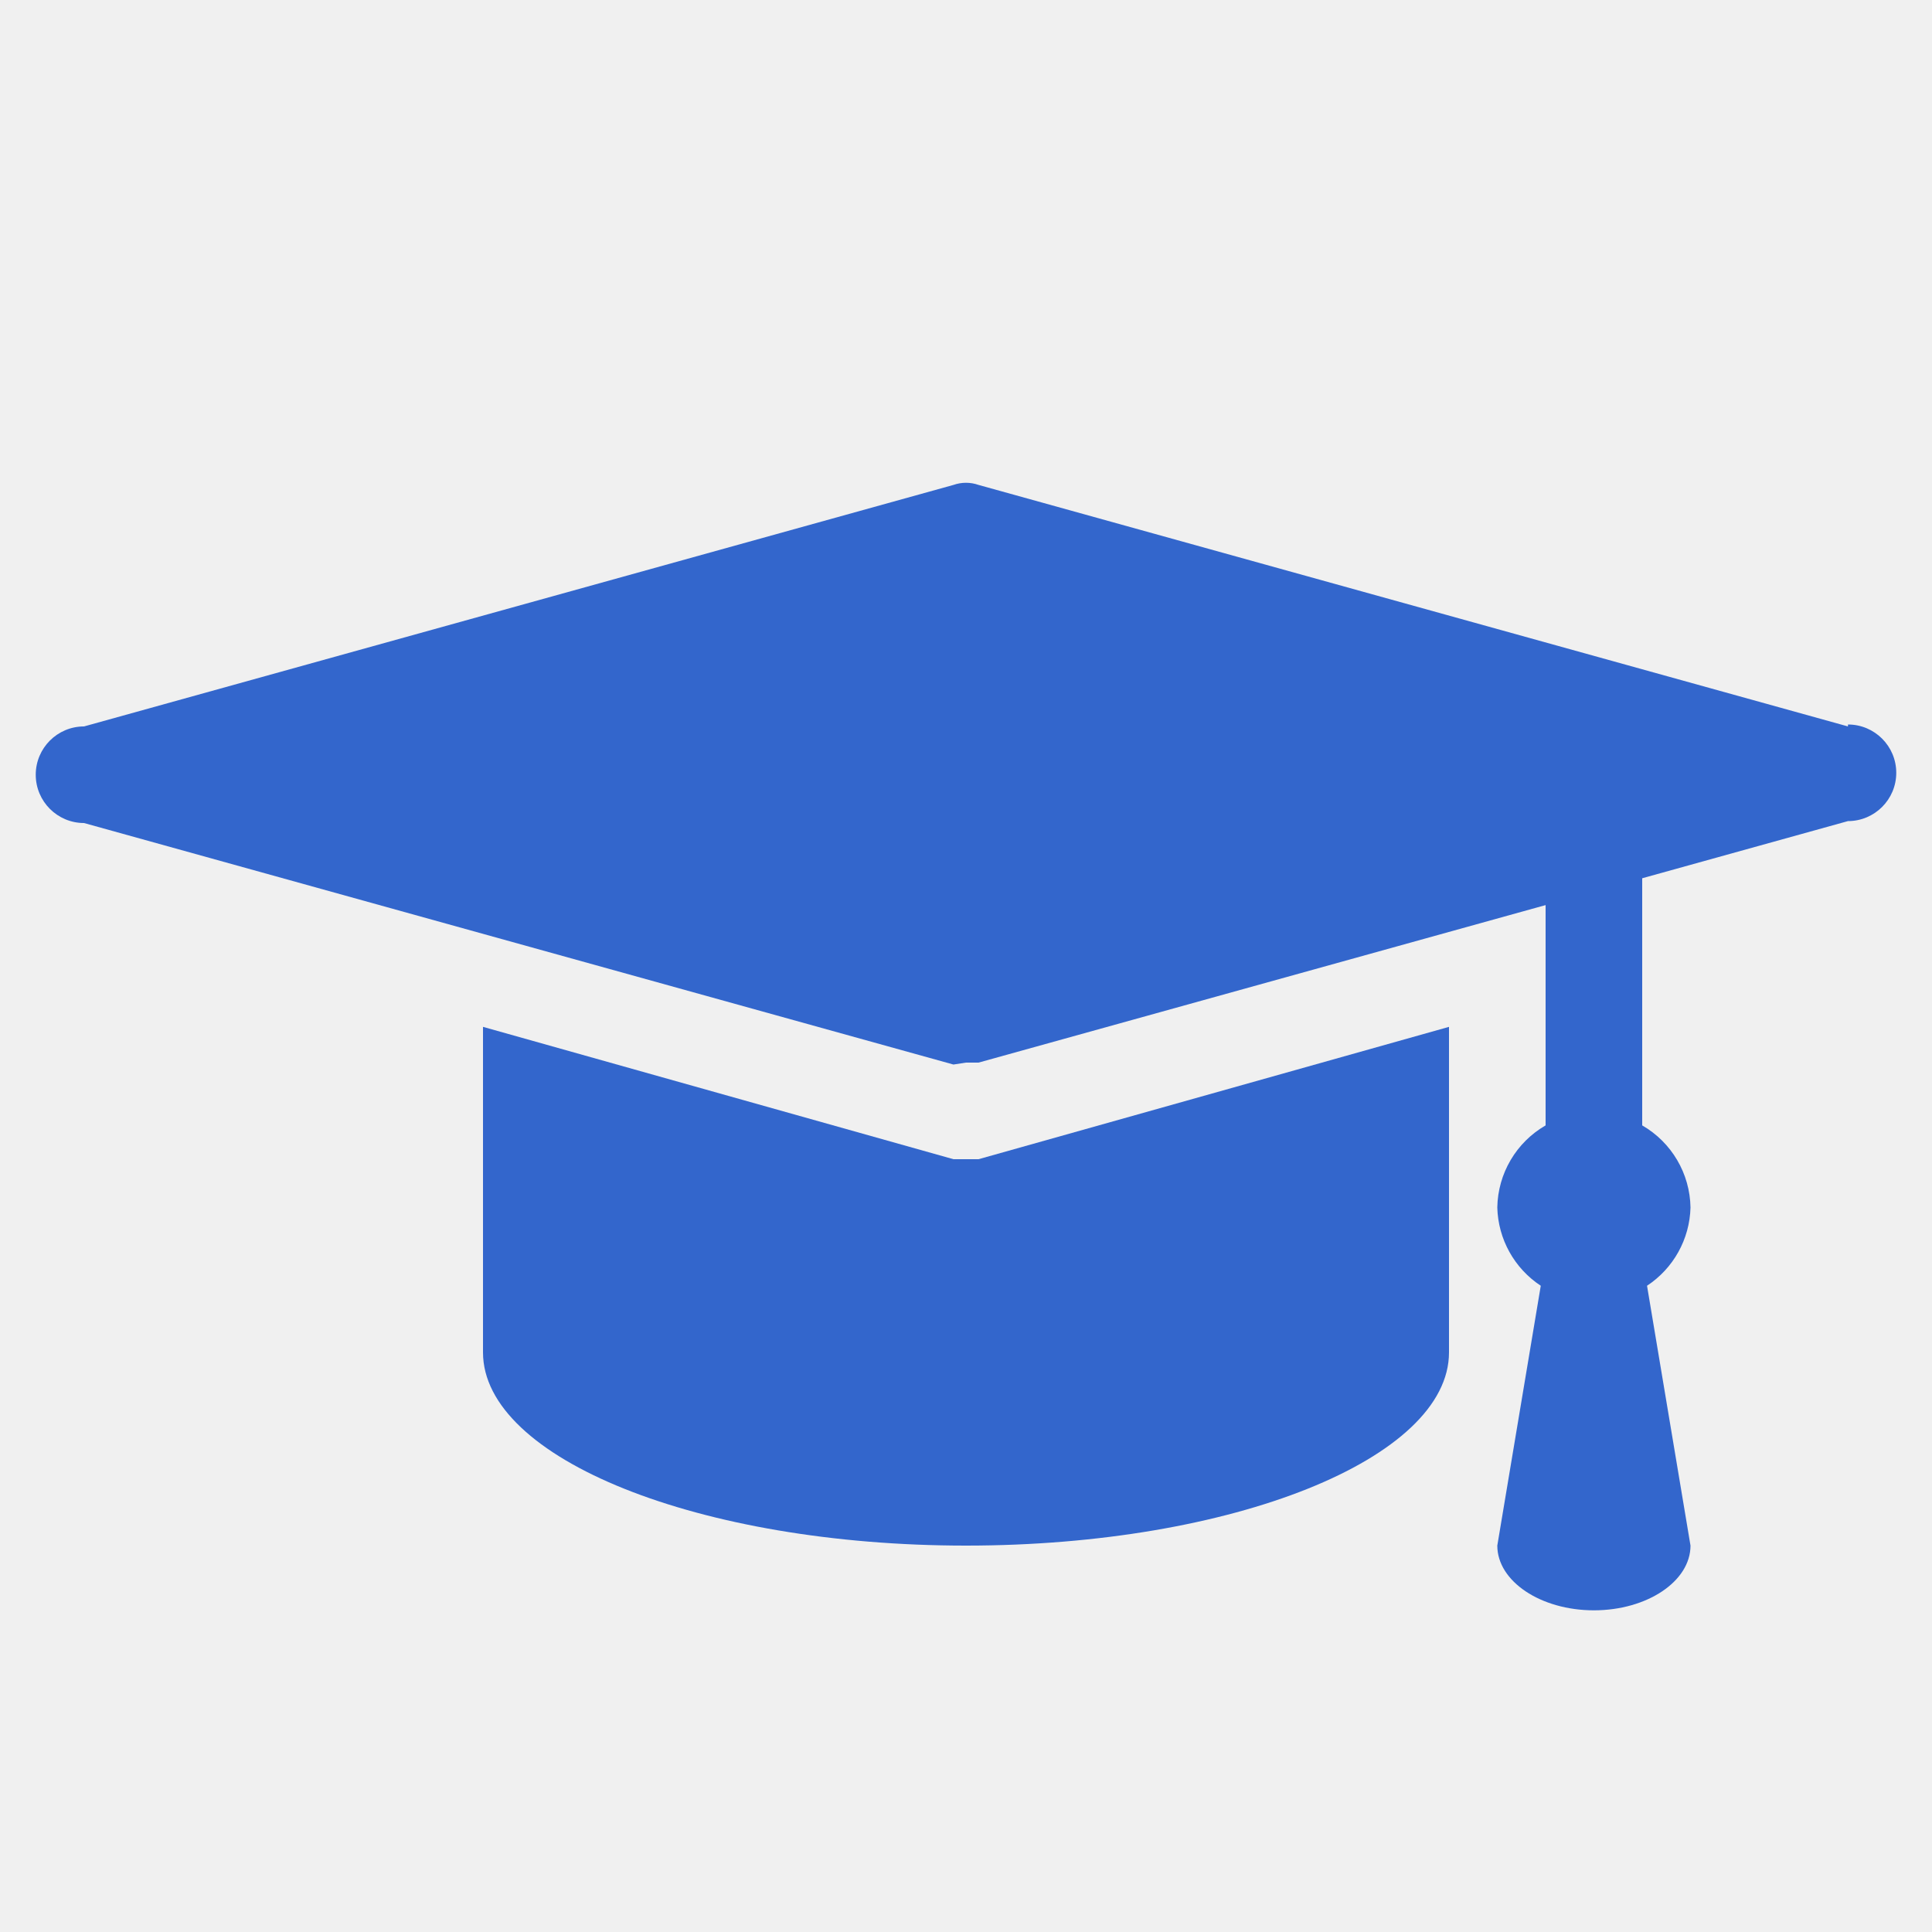
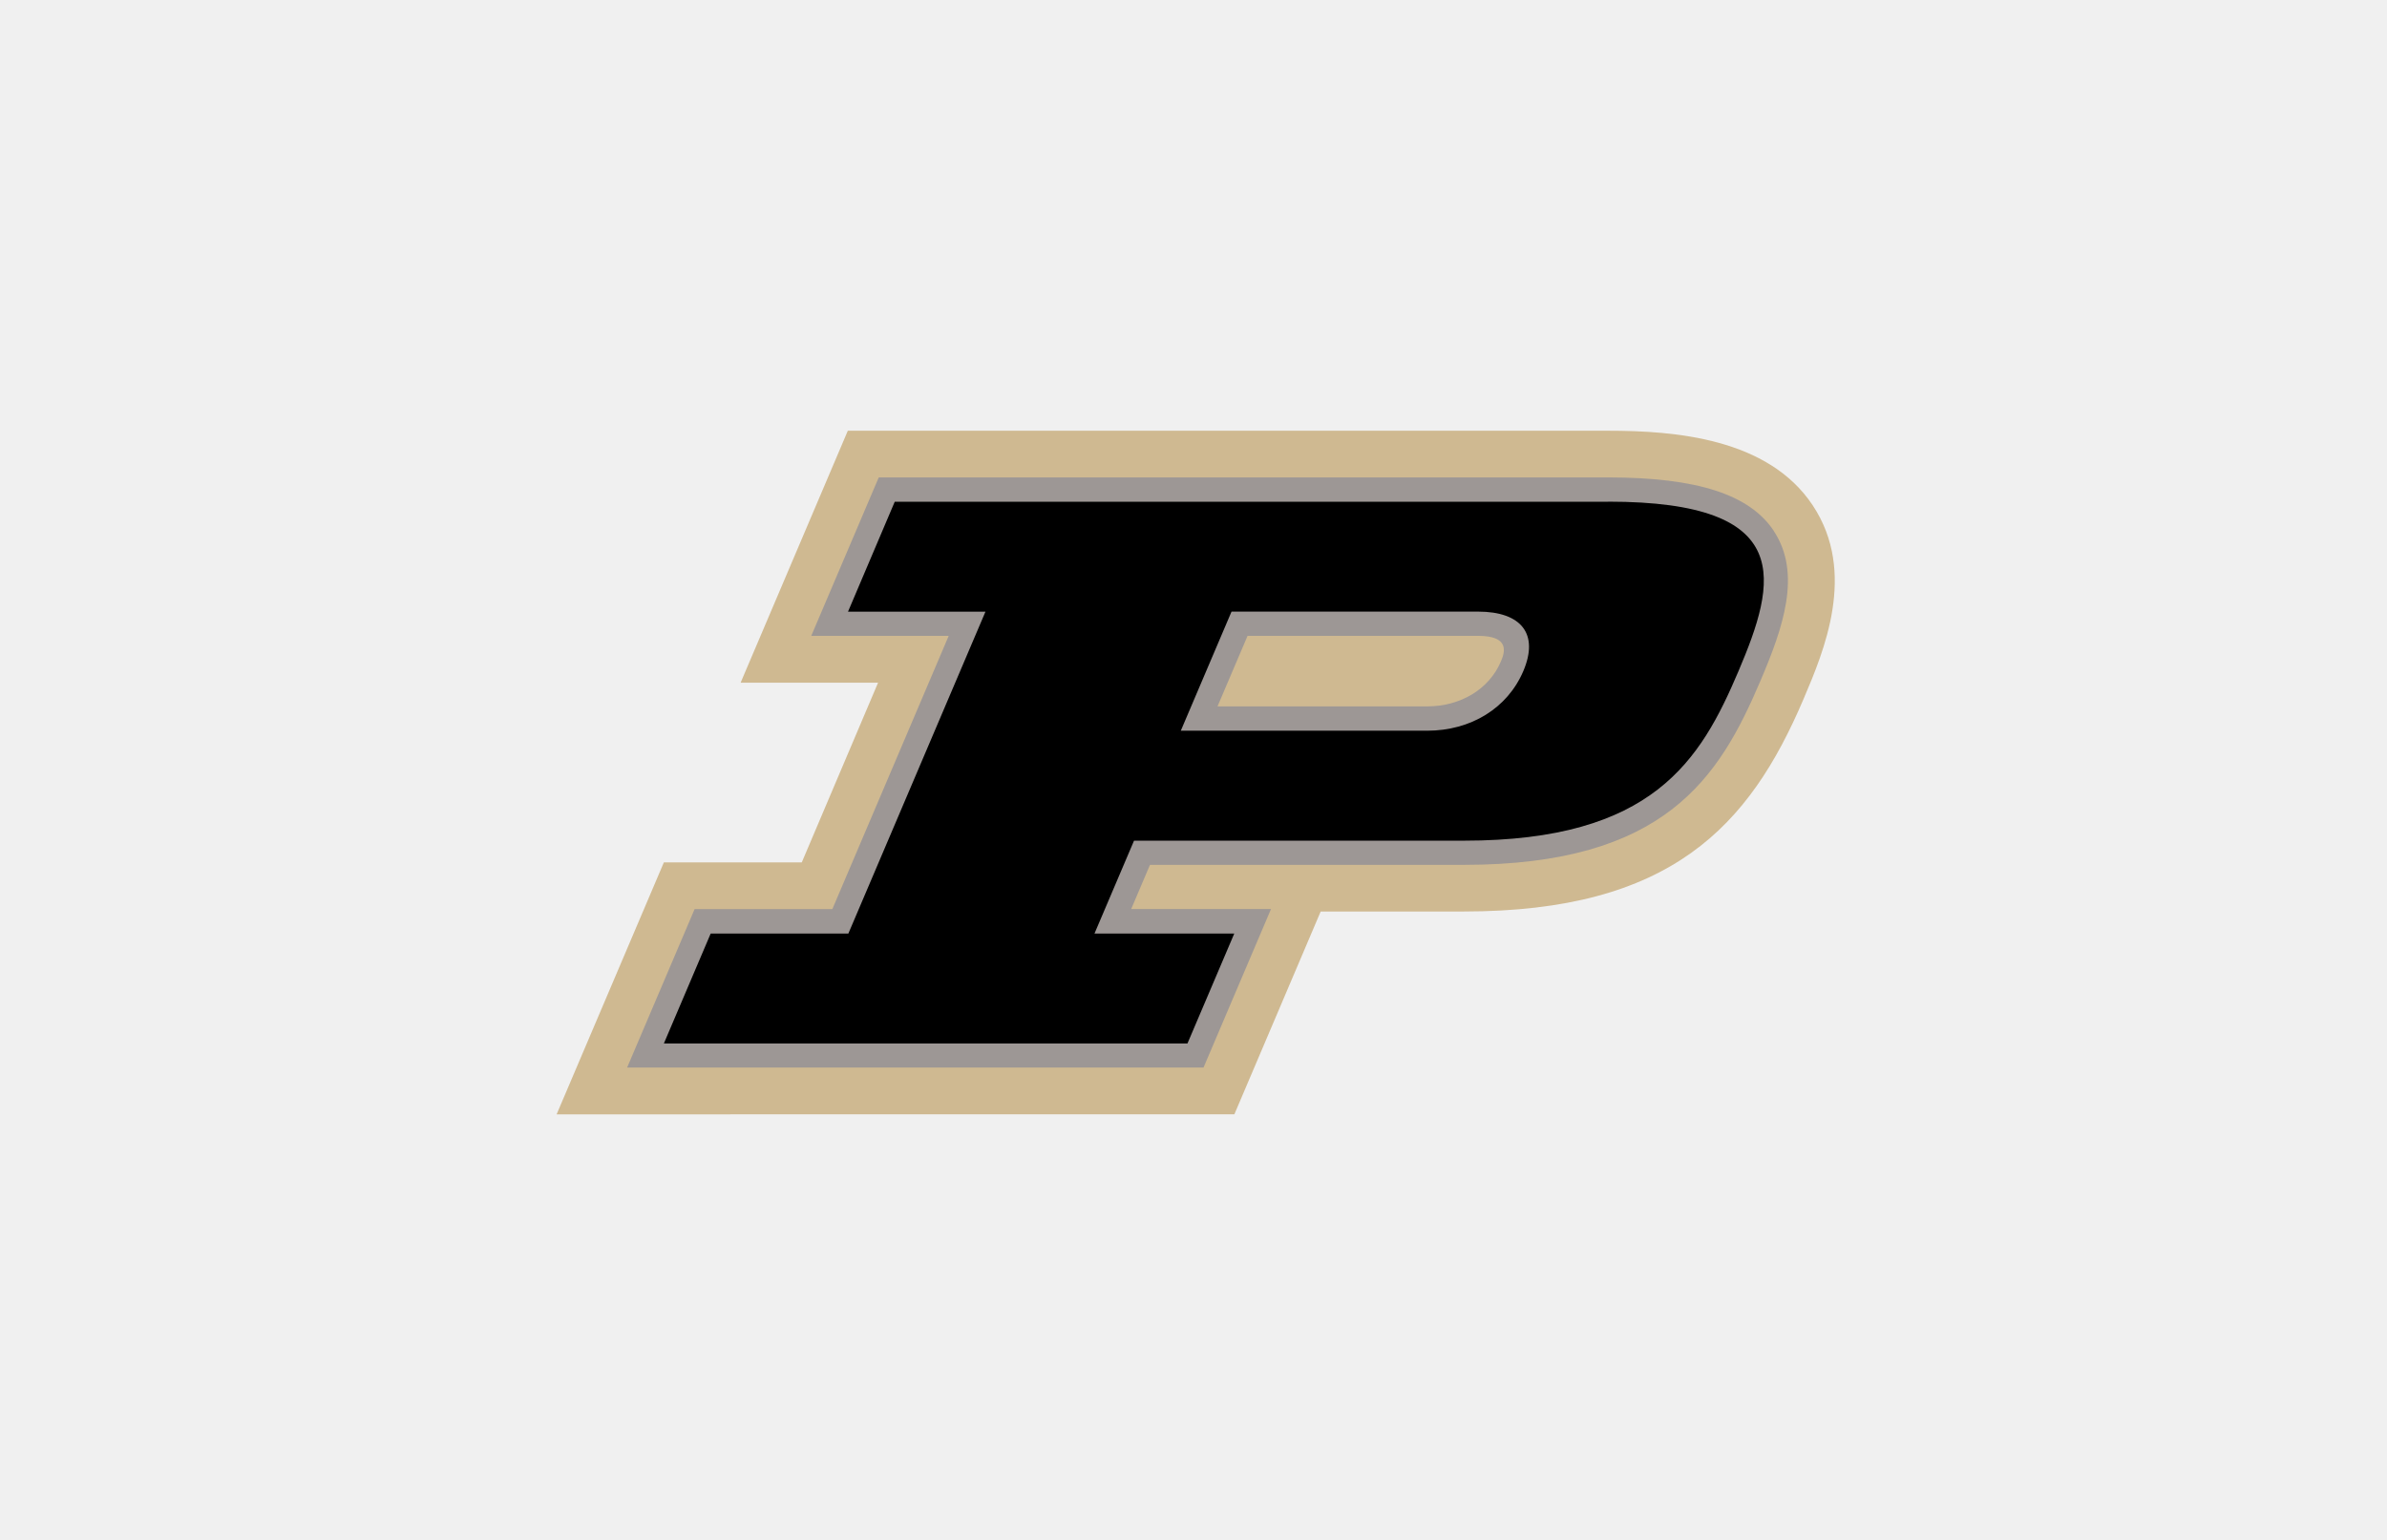
- <svg xmlns="http://www.w3.org/2000/svg" viewBox="2 2 20 20">
-   <path d="M12.13,14,12,14l-.13,0L7,12.63V16c0,1.1,2.24,2,5,2s5-.9,5-2V12.63Z" fill="#36c" />
-   <path d="M21.13,9.52l-9-2.5a.39.39,0,0,0-.26,0l-9,2.5a.5.5,0,0,0,0,1l9,2.5L12,13l.13,0,9-2.5a.5.5,0,0,0,0-1Z" fill="#36c" />
-   <path d="M19.5,14.5a1,1,0,0,0-.5-.85V10H18v3.65a1,1,0,0,0-.5.85,1,1,0,0,0,.45.81L17.5,18c0,.37.45.67,1,.67s1-.3,1-.67l-.45-2.69A1,1,0,0,0,19.5,14.5Z" fill="#36c" />
+ <svg xmlns="http://www.w3.org/2000/svg" width="521" height="336" viewBox="0 0 521 336">
+   <path id="Path" fill="#cfb991" stroke="none" d="M 269.42 243.23 L 288.26 198.96 L 319.48 198.96 C 364.66 198.96 381.81 180.42 393.66 152.56 C 398.05 142.25 405.4 124.99 395.66 110.31 C 385.92 95.63 365.56 94.02 351 94.02 L 185.05 94.02 L 161.65 149.02 L 191.65 149.02 L 175 188.24 L 144.9 188.24 L 121.49 243.24 Z" />
+   <path id="path1" fill="#9d9795" stroke="none" d="M 387.19 115.93 C 381.92 107.93 370.4 104.21 350.98 104.21 L 191.8 104.21 L 177.07 138.79 L 207.07 138.79 L 181.67 198.44 L 151.61 198.44 L 136.88 233.02 L 262.69 233.02 L 277.42 198.42 L 246.9 198.42 L 251 188.78 L 319.46 188.78 C 363.46 188.78 375.24 169.78 384.26 148.57 C 389.12 137.17 393.33 125.25 387.17 115.93 M 272.3 138.79 L 322.58 138.79 C 329.51 138.79 328.52 142.26 327.58 144.42 C 325.01 150.42 318.83 154.19 311.48 154.19 L 265.74 154.19 Z" />
+   <path id="path2" fill="#000000" stroke="none" d="M 351 109.52 L 195.29 109.52 L 185.09 133.52 L 215.09 133.52 L 185.17 203.77 L 155.12 203.77 L 144.9 227.77 L 259.18 227.77 L 269.4 203.77 L 238.89 203.77 L 247.52 183.5 L 319.52 183.5 C 360.78 183.5 371.15 166.02 379.45 146.5 C 387.75 126.98 392.27 109.5 351.02 109.5 M 311.55 159.5 L 257.73 159.5 L 268.8 133.5 L 322.58 133.5 C 332.1 133.5 335.94 138.4 332.48 146.5 C 329.02 154.6 321.03 159.5 311.48 159.5" />
+   <path id="path3" fill="#ffffff" stroke="none" visibility="hidden" d="M 9.64 197.87 L 0.24 195.13 L 0.24 188.34 L 37 188.34 C 60.94 188.34 69.77 195.99 69.77 214.06 C 69.77 230.97 60.12 239.73 41.2 239.73 L 26.31 239.73 L 26.31 266.81 L 35.84 269.54 L 35.84 275.85 L 0 275.85 L 0 269.54 L 9.64 266.81 Z M 26.31 197.57 L 26.31 231.37 L 43.82 230.08 C 48.17 228.08 52.65 225.45 52.65 214.54 C 52.65 206.29 52.27 197.54 36.26 197.54 Z" />
+   <path id="path4" fill="#ffffff" stroke="none" visibility="hidden" d="M 206.28 238.59 L 194.39 238.59 L 194.39 266.81 L 203.92 269.54 L 203.92 275.85 L 168.08 275.85 L 168.08 269.54 L 177.73 266.81 L 177.73 197.87 L 168.2 195.13 L 168.2 188.34 L 206.56 188.34 C 229.3 188.34 237.56 196.41 237.56 211.92 C 237.56 223.92 232.89 230.14 222.08 234.42 L 238.28 266.09 L 248.74 269.54 L 248.74 275.85 L 224.38 275.85 Z M 194.39 197.59 L 194.39 231.02 L 212.11 229.83 C 217.74 227.04 220.45 222.58 220.45 213.4 C 220.45 203.75 217.33 197.68 207.33 197.68 Z" />
+   <path id="path5" fill="#ffffff" stroke="none" visibility="hidden" d="M 255.91 269.54 L 265.43 266.93 L 265.43 197.87 L 256.03 195.13 L 256.03 188.34 L 298.32 188.34 C 322.26 188.34 336.22 202.77 336.22 231.14 C 336.22 263.25 321.74 275.85 296.5 275.85 L 255.91 275.85 Z M 282.22 197.63 L 282.22 266.81 L 294.75 266.81 C 303.35 266.81 318.18 265.41 318.18 233.81 C 318.18 208.92 313.71 197.61 294.75 197.61 Z" />
+   <path id="path6" fill="#ffffff" stroke="none" visibility="hidden" d="M 37 321.45 C 37 332.09 30.88 336.02 20.8 336.02 C 10.72 336.02 4.57 330.02 4.57 321.45 L 4.57 300.12 L -0 298.69 L -0 294.69 L 18.65 294.69 L 18.65 298.69 L 14.14 300.12 L 14.14 321.45 C 14.14 326.95 16.25 329.94 22.25 329.94 C 25.18 329.94 30.15 329.03 30.15 321.17 L 30.15 300.17 L 25.59 298.74 L 25.59 294.74 L 41.59 294.74 L 41.59 298.74 L 37 300.12 Z" />
+   <path id="path7" fill="#ffffff" stroke="none" visibility="hidden" d="M 69.2 310.47 L 69.2 330.02 L 73.71 331.39 L 73.71 335.39 L 58 335.39 L 58 331.39 L 62.59 330.02 L 62.59 302.27 L 60.59 299.8 L 57.86 298.95 L 57.86 294.67 L 68.21 294.67 L 88.07 319.67 L 88.07 300.12 L 83.5 298.75 L 83.5 294.67 L 99.24 294.67 L 99.24 298.75 L 94.67 300.12 L 94.67 335.45 L 89.34 335.45 Z" />
+   <path id="path8" fill="#ffffff" stroke="none" visibility="hidden" d="M 133.2 330.02 L 137.77 331.39 L 137.77 335.39 L 119.06 335.39 L 119.06 331.39 L 123.63 330.02 L 123.63 300.02 L 119.06 298.64 L 119.06 294.64 L 137.77 294.64 L 137.77 298.64 L 133.2 300.02 Z" />
+   <path id="path9" fill="#ffffff" stroke="none" visibility="hidden" d="M 385.14 330.02 L 389.7 331.39 L 389.7 335.39 L 371 335.39 L 371 331.39 L 375.56 330.02 L 375.56 300.02 L 371 298.69 L 371 294.69 L 389.7 294.69 L 389.7 298.69 L 385.14 300.07 Z" />
+   <path id="path10" fill="#ffffff" stroke="none" visibility="hidden" d="M 180.58 335.39 L 171.77 335.39 L 158.84 300.12 L 154.28 298.69 L 154.28 294.69 L 174 294.69 L 174 298.69 L 169.37 300.12 L 177.96 325.21 L 186.71 300.12 L 182.14 298.69 L 182.14 294.69 L 198.14 294.69 L 198.14 298.69 L 193.57 300.12 Z" />
+   <path id="path11" fill="#ffffff" stroke="none" visibility="hidden" d="M 217.62 300.12 L 213.05 298.75 L 213.05 294.67 L 245.05 294.67 L 245.38 307.25 L 240.27 307.25 L 237.79 300.07 L 227.19 300.07 L 227.19 311.51 L 237.76 311.51 L 237.76 317.29 L 227.19 317.29 L 227.19 330.16 L 238 330.16 L 241.24 323.03 L 246.24 323.03 L 245.52 335.39 L 213.05 335.39 L 213.05 331.39 L 217.62 330.25 Z" />
+   <path id="path12" fill="#ffffff" stroke="none" visibility="hidden" d="M 284.49 318.77 L 281 318.77 L 281 330.02 L 285.57 331.39 L 285.57 335.39 L 266.88 335.39 L 266.88 331.39 L 271.45 330.02 L 271.45 300.12 L 266.88 298.75 L 266.88 294.67 L 285.48 294.67 C 296.87 294.67 300.39 299.08 300.39 305.95 C 300.39 310.47 299.39 314.57 293.8 316.61 L 300.33 329.89 L 306.05 331.65 L 306.05 335.39 L 292.3 335.39 Z M 281 300.12 L 281 314.37 L 287.44 313.82 C 289.58 312.102 290.766 309.461 290.63 306.72 C 290.63 302.65 289.56 300.12 285.37 300.12 Z" />
+   <path id="path13" fill="#ffffff" stroke="none" visibility="hidden" d="M 322.63 322.74 L 328.29 322.74 L 329.5 328.46 C 332.092 330.02 335.064 330.837 338.09 330.82 C 338.531 330.828 338.971 330.812 339.41 330.77 C 340.982 329.63 341.92 327.812 341.94 325.87 C 341.94 316.35 322.46 320.59 322.46 306.67 C 322.46 300.29 328.3 294.18 337.98 294.18 C 341.821 294.281 345.589 295.252 349 297.02 L 349 307.75 L 343.7 307.75 L 341.77 300.93 C 339.668 300.094 337.432 299.646 335.17 299.61 C 334.802 299.6 334.434 299.62 334.07 299.67 C 332.404 300.688 331.385 302.498 331.38 304.45 C 331.38 312.6 350.69 309.68 350.69 323.33 C 350.69 330.7 344.03 335.98 335.06 335.98 C 330.666 335.958 326.369 334.677 322.68 332.29 Z" />
+   <path id="path14" fill="#ffffff" stroke="none" visibility="hidden" d="M 422 300.18 L 416.72 300.18 L 414.29 307.44 L 409.18 307.44 L 409.18 294.67 L 444.67 294.67 L 444.67 307.44 L 439.67 307.44 L 437.33 300.18 L 431.61 300.18 L 431.61 330.02 L 436.18 331.39 L 436.18 335.39 L 417.45 335.39 L 417.45 331.39 L 422 330.02 Z" />
+   <path id="path15" fill="#ffffff" stroke="none" visibility="hidden" d="M 476.61 319.71 L 465.93 300.12 L 461.37 298.69 L 461.37 294.69 L 481.07 294.69 L 481.07 298.69 L 476.44 300.12 L 483.16 313.38 L 489.92 300.12 L 485.36 298.69 L 485.36 294.69 L 501.42 294.69 L 501.42 298.69 L 496.86 300.12 L 486.13 319.6 L 486.13 330.02 L 490.7 331.39 L 490.7 335.39 L 472 335.39 L 472 331.39 L 476.62 330.02 Z" />
+   <path id="path16" fill="#ffffff" stroke="none" visibility="hidden" d="M 493.83 250.49 L 487.64 266.81 L 460.23 266.81 L 460.23 235.32 L 475.75 235.32 L 477.76 244.14 L 484.65 244.14 L 484.65 217.62 L 477.76 217.62 L 475.75 226.12 L 460.23 226.12 L 460.23 197.63 L 486.45 197.63 L 491.45 214.54 L 500.88 214.54 L 500.29 188.34 L 434.04 188.34 L 434.04 195.13 L 443.44 197.87 L 443.44 266.92 L 433.92 269.54 L 433.92 275.85 L 501.59 275.85 L 503.14 250.49 L 493.83 250.49 Z" />
+   <path id="path17" fill="#ffffff" stroke="none" visibility="hidden" d="M 151.17 245.76 C 151.17 267.96 140.57 277.16 118.84 277.16 C 98.84 277.16 84.38 269.16 84.38 248.08 L 84.38 197.87 L 74.85 195.13 L 74.85 188.34 L 110.57 188.34 L 110.57 195.13 L 101 197.87 L 101 248.08 C 101 260.7 106.84 266.24 120.77 266.24 C 130.38 266.24 139.22 260.61 139.22 246.92 L 139.22 197.87 L 129.82 195.13 L 129.82 188.34 L 160.7 188.34 L 160.7 195.13 L 151.17 197.87 Z" />
+   <path id="path18" fill="#ffffff" stroke="none" visibility="hidden" d="M 417 245.76 C 417 267.96 406.4 277.16 384.67 277.16 C 364.67 277.16 350.2 269.16 350.2 248.08 L 350.2 197.87 L 340.68 195.13 L 340.68 188.34 L 376.4 188.34 L 376.4 195.13 L 366.87 197.87 L 366.87 248.08 C 366.87 260.7 372.7 266.24 386.64 266.24 C 396.25 266.24 405.09 260.61 405.09 246.92 L 405.09 197.87 L 395.68 195.13 L 395.68 188.34 L 426.52 188.34 L 426.52 195.13 L 417 197.87 Z" />
+   <path id="path19" fill="#ffffff" stroke="none" visibility="hidden" d="M 512.52 335.28 C 507.699 335.28 503.79 331.371 503.79 326.55 C 503.79 321.729 507.699 317.82 512.52 317.82 C 517.341 317.82 521.25 321.729 521.25 326.55 C 521.245 331.369 517.339 335.274 512.52 335.28 Z M 512.52 319.63 C 508.698 319.63 505.6 322.728 505.6 326.55 C 505.6 330.372 508.698 333.47 512.52 333.47 C 516.342 333.47 519.44 330.372 519.44 326.55 C 519.44 322.728 516.342 319.63 512.52 319.63 Z" />
+   <path id="path20" fill="#ffffff" stroke="none" visibility="hidden" d="M 511.41 327.35 L 511.41 330.59 L 509.7 330.59 L 509.7 322.49 L 513.26 322.49 C 515.02 322.49 515.97 323.49 515.97 324.71 C 516.028 325.534 515.559 326.304 514.8 326.63 C 515.2 326.78 515.8 327.19 515.8 328.63 L 515.8 329.03 C 515.773 329.546 515.814 330.064 515.92 330.57 L 514.25 330.57 C 514.097 329.976 514.039 329.362 514.08 328.75 L 514.08 328.63 C 514.08 327.75 513.86 327.33 512.55 327.33 Z M 511.41 325.95 L 512.88 325.95 C 513.88 325.95 514.21 325.58 514.21 324.95 C 514.21 324.32 513.78 323.95 512.92 323.95 L 511.41 323.95 Z" />
</svg>
